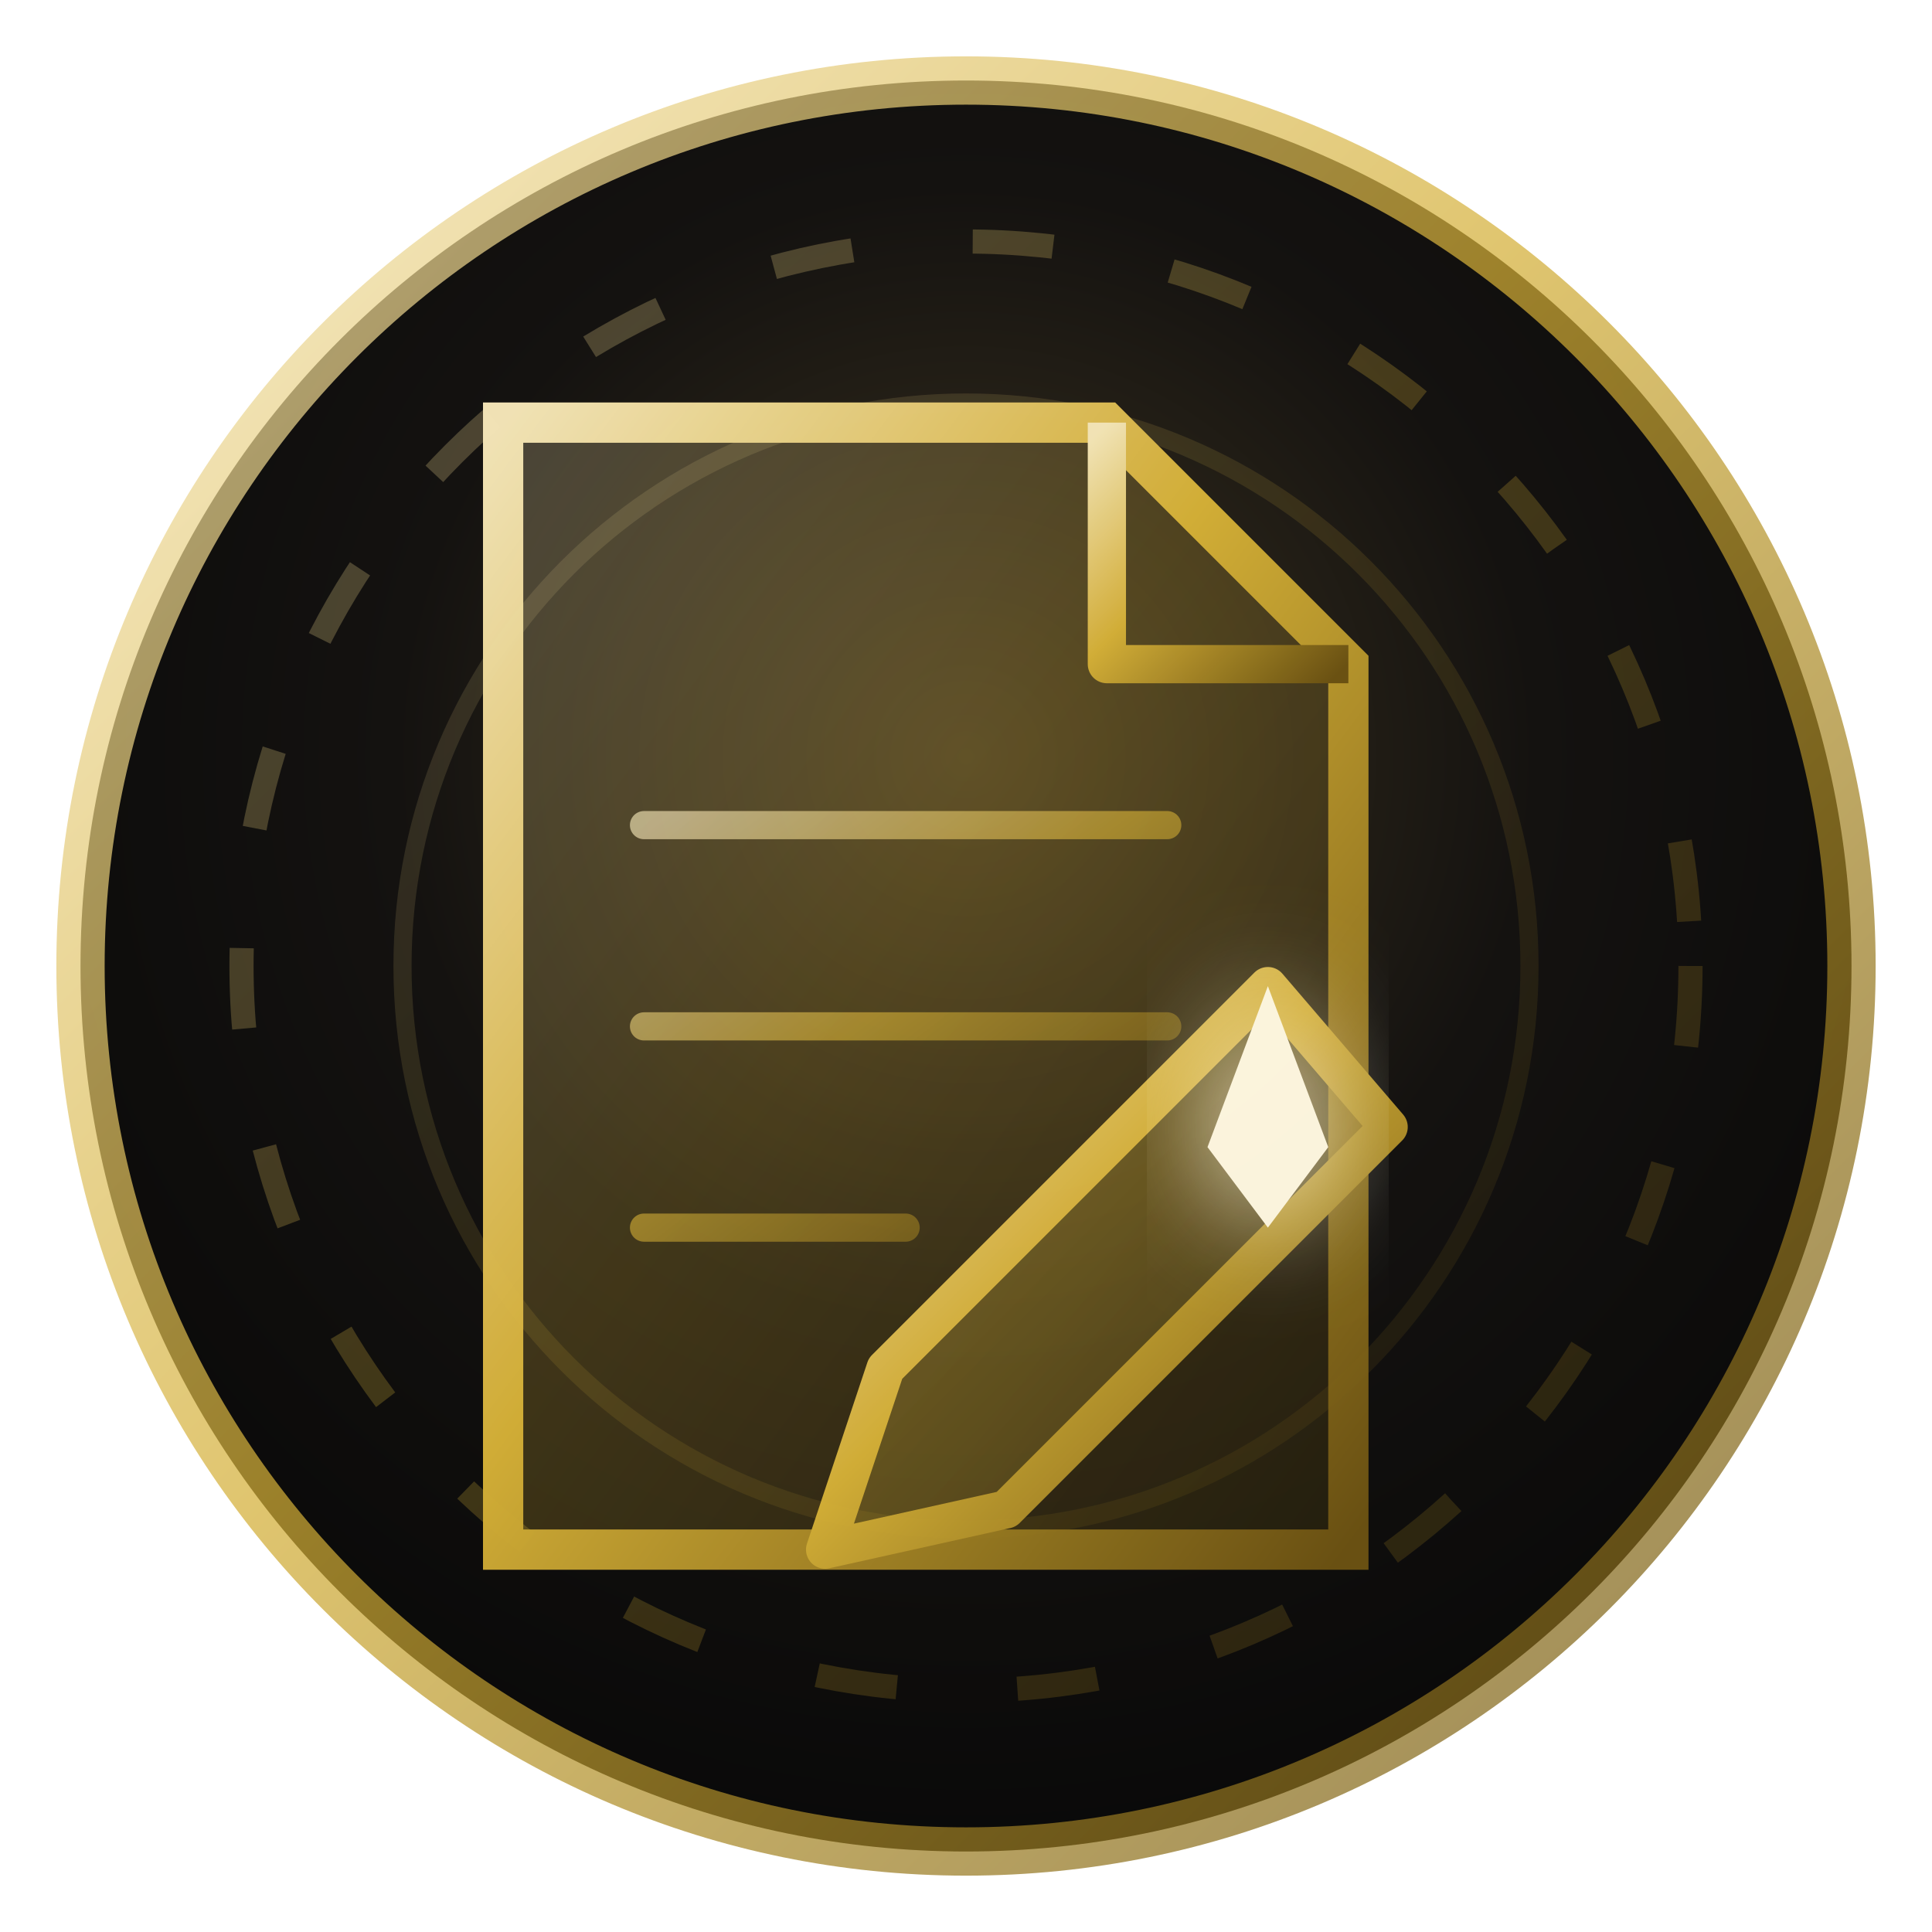
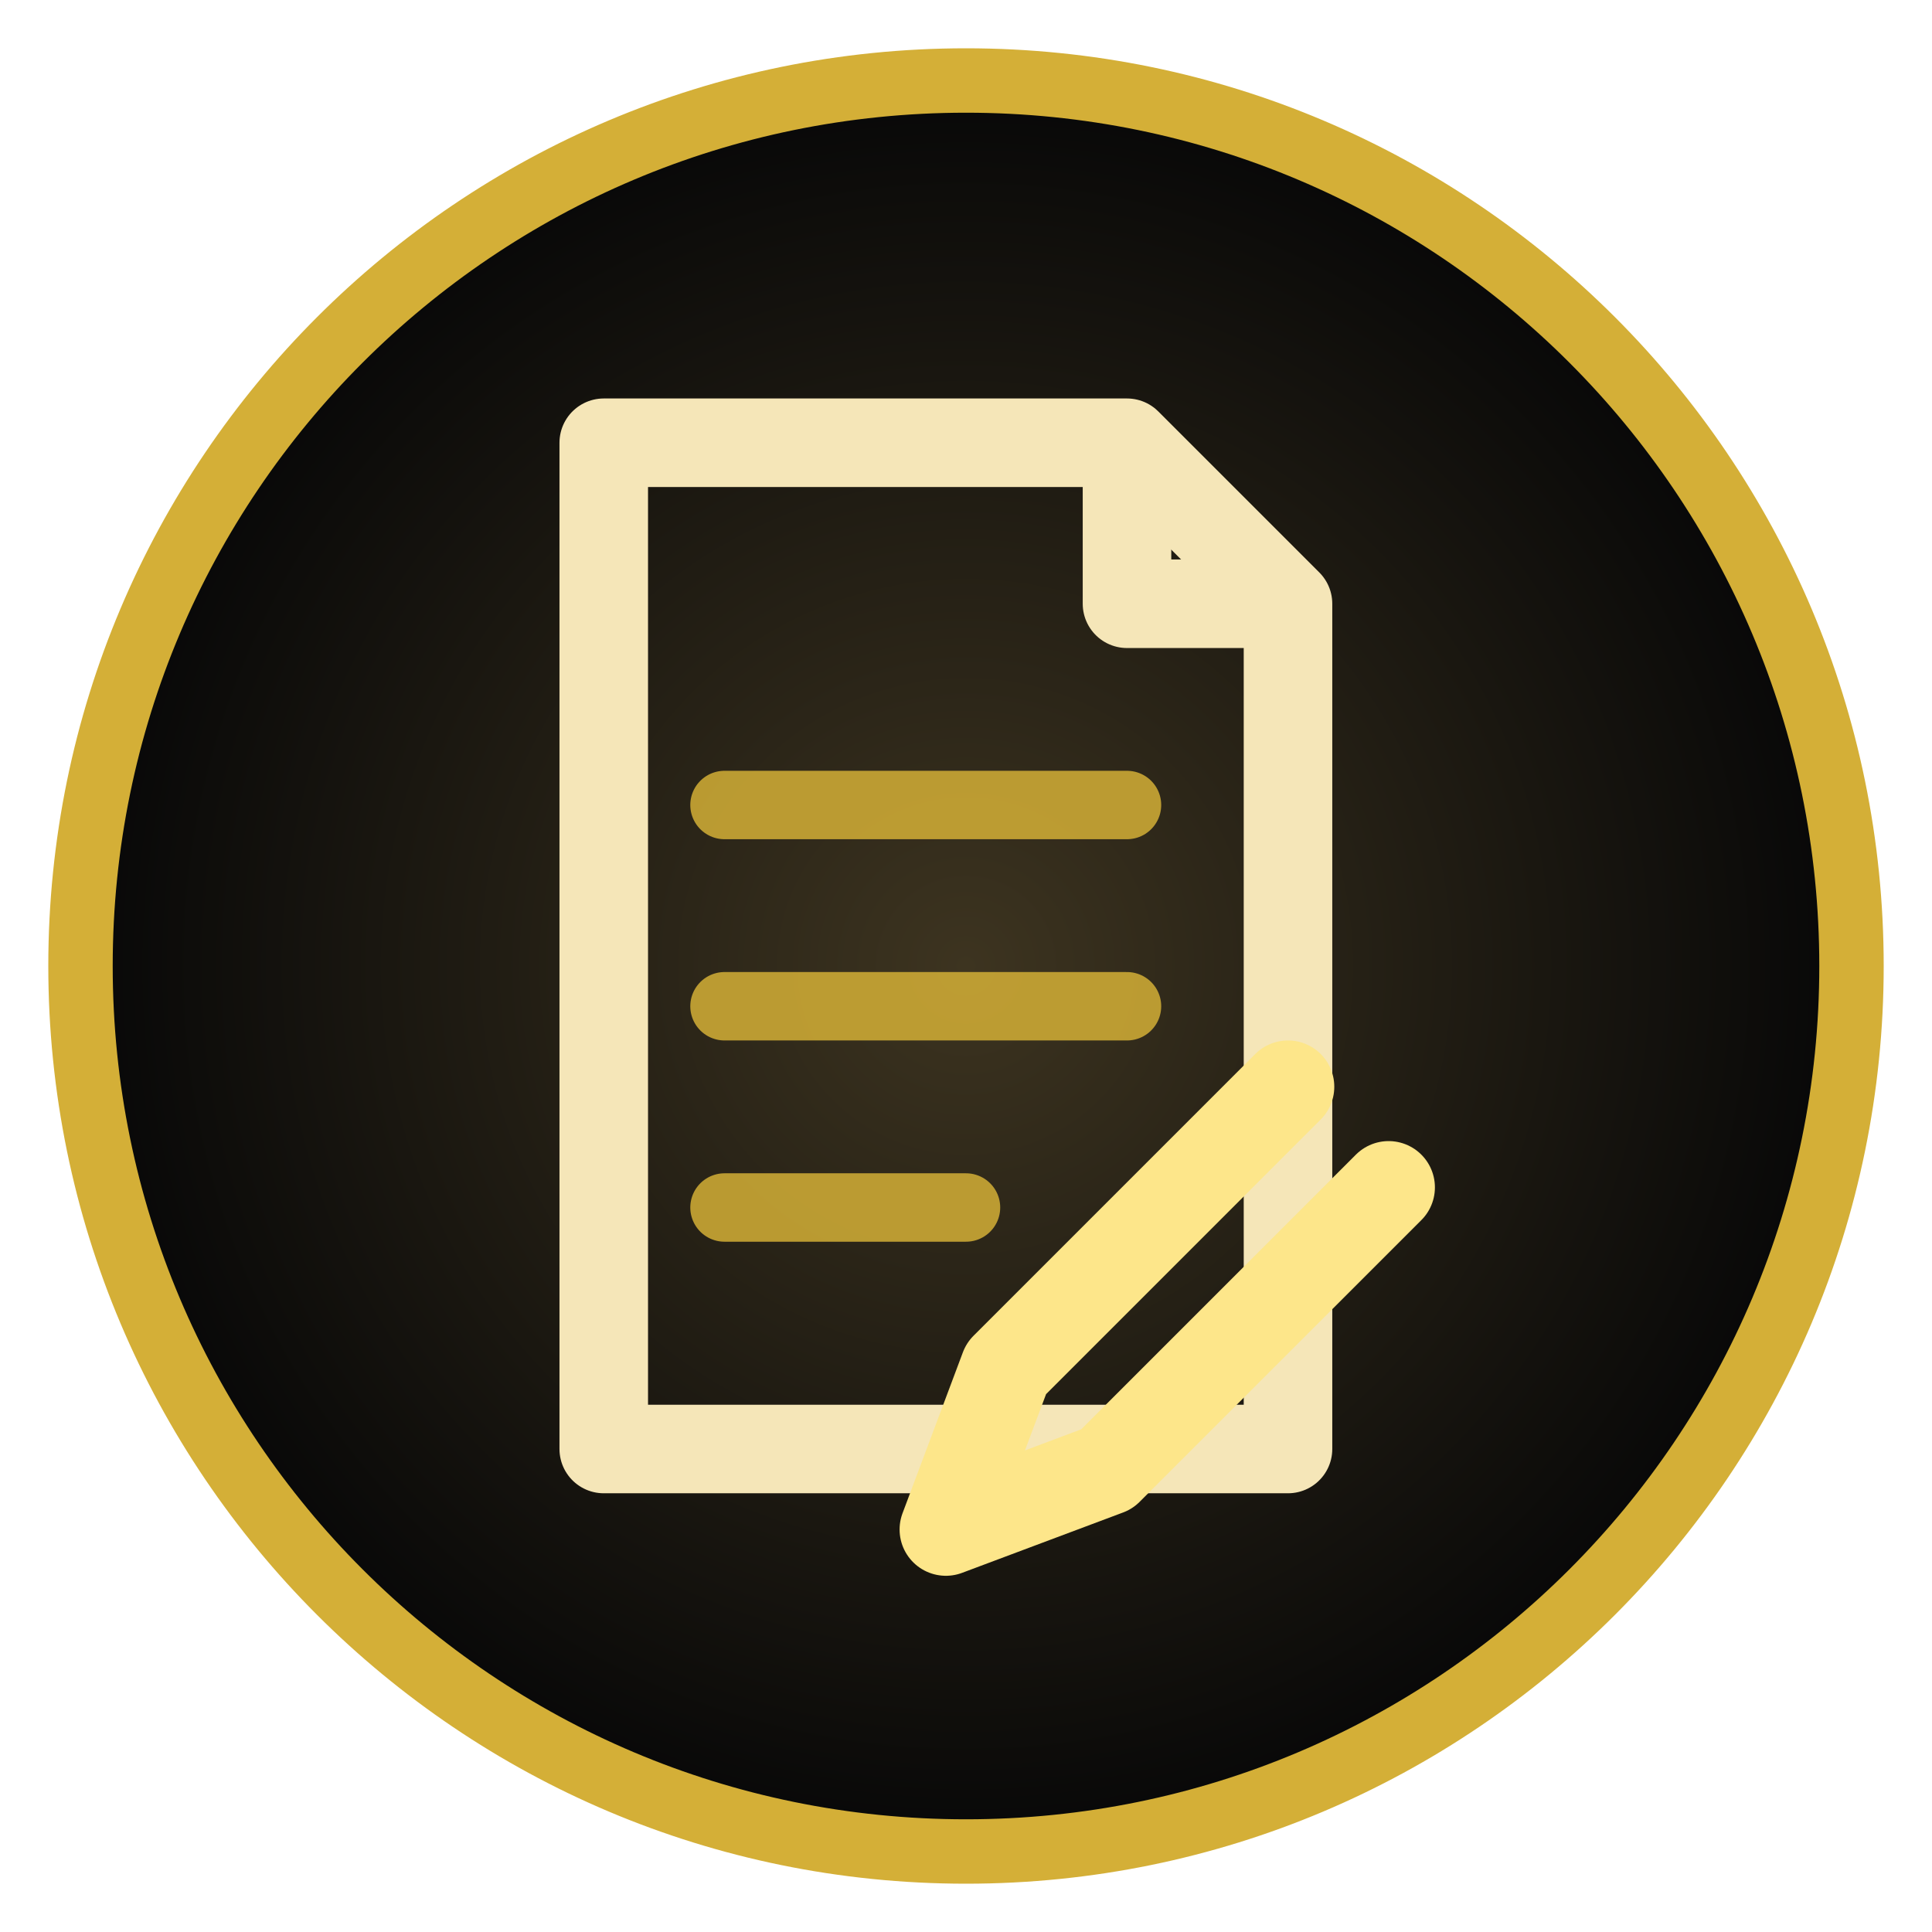
<svg xmlns="http://www.w3.org/2000/svg" viewBox="0 0 48 48" fill="none" aria-hidden="true">
  <defs>
-     <radialGradient id="dchwhanteckningv2" cx="50%" cy="38%" r="68%">
+     <radialGradient id="grad-wh-anteckning" cx="50%" cy="50%" r="50%">
      <stop offset="0%" stop-color="#3d3420" />
-       <stop offset="48%" stop-color="#141210" />
      <stop offset="100%" stop-color="#080808" />
    </radialGradient>
-     <linearGradient id="gchwhanteckningv2" x1="0" y1="0" x2="1" y2="1">
-       <stop offset="0%" stop-color="#f5e6b8" />
-       <stop offset="45%" stop-color="#d4af37" />
-       <stop offset="100%" stop-color="#6b5212" />
-     </linearGradient>
-     <linearGradient id="fchwhanteckningv2" x1="24" y1="4" x2="30" y2="20">
-       <stop offset="0%" stop-color="#fff8e0" />
-       <stop offset="55%" stop-color="#ffb74d" />
-       <stop offset="100%" stop-color="#c97808" />
-     </linearGradient>
-     <filter id="glchwhanteckningv2" x="-50%" y="-50%" width="200%" height="200%">
-       <feGaussianBlur stdDeviation="1.4" result="b" />
-       <feMerge>
-         <feMergeNode in="b" />
-         <feMergeNode in="SourceGraphic" />
-       </feMerge>
-     </filter>
  </defs>
-   <circle cx="24" cy="24" r="22" fill="url(#dchwhanteckningv2)" stroke="url(#gchwhanteckningv2)" stroke-width="1.2" stroke-opacity="0.72" />
-   <circle cx="24" cy="24" r="18" stroke="url(#gchwhanteckningv2)" stroke-opacity="0.26" stroke-width="0.6" stroke-dasharray="2 3" fill="none" />
-   <circle cx="24" cy="24" r="14" stroke="url(#gchwhanteckningv2)" stroke-opacity="0.14" stroke-width="0.45" fill="none" />
-   <g stroke="url(#gchwhanteckningv2)" stroke-opacity="0.1" stroke-width="0.32">
-     <line x1="24" y1="6.5" x2="24" y2="9.2" transform="rotate(0 24 24)" />
-     <line x1="24" y1="6.5" x2="24" y2="9.2" transform="rotate(45 24 24)" />
-     <line x1="24" y1="6.5" x2="24" y2="9.2" transform="rotate(90 24 24)" />
-     <line x1="24" y1="6.5" x2="24" y2="9.2" transform="rotate(135 24 24)" />
-     <line x1="24" y1="6.5" x2="24" y2="9.2" transform="rotate(180 24 24)" />
-     <line x1="24" y1="6.5" x2="24" y2="9.2" transform="rotate(225 24 24)" />
-     <line x1="24" y1="6.5" x2="24" y2="9.2" transform="rotate(270 24 24)" />
-     <line x1="24" y1="6.5" x2="24" y2="9.2" transform="rotate(315 24 24)" />
-   </g>
-   <g opacity="0.98">
-     <path d="M12.5 10.5 H27.5 L33.5 16.5 V38.5 H12.5 V10.5 Z" stroke="url(#gchwhanteckningv2)" stroke-width="1" fill="url(#gchwhanteckningv2)" fill-opacity="0.24" />
-     <path d="M27.5 10.5 V16.5 H33.5" stroke="url(#gchwhanteckningv2)" stroke-width="0.95" stroke-linejoin="round" fill="none" />
-     <path d="M16 20.5 H29 M16 25.5 H29 M16 30.5 H22.5" stroke="url(#gchwhanteckningv2)" stroke-width="0.7" stroke-linecap="round" stroke-opacity="0.65" />
-     <path d="M31.5 24.5 L22 34 L20.5 38.5 L25 37.5 L34.5 28 Z" stroke="url(#gchwhanteckningv2)" stroke-width="0.95" stroke-linejoin="round" fill="url(#gchwhanteckningv2)" fill-opacity="0.3" />
-     <path d="M31.5 24.5 L33 28.5 L31.5 30.5 L30 28.5 Z" fill="url(#fchwhanteckningv2)" filter="url(#glchwhanteckningv2)" />
-   </g>
+   <circle cx="24" cy="24" r="22" fill="url(#grad-wh-anteckning)" stroke="#d4af37" stroke-width="1.6" />
+   <path d="M15 11h13l4 4v21H15V11z" fill="none" stroke="#f5e6b8" stroke-width="2.2" stroke-linejoin="round" />
+   <path d="M28 11v4h4" fill="none" stroke="#f5e6b8" stroke-width="2.2" stroke-linejoin="round" />
+   <path d="M18 20h10M18 25h10M18 30h6" fill="none" stroke="#d4af37" stroke-width="1.7" stroke-linecap="round" stroke-opacity="0.85" />
+   <path d="M32 27l-7 7-1.5 4 4-1.5 7-7" fill="none" stroke="#fde68a" stroke-width="2.3" stroke-linecap="round" stroke-linejoin="round" />
</svg>
